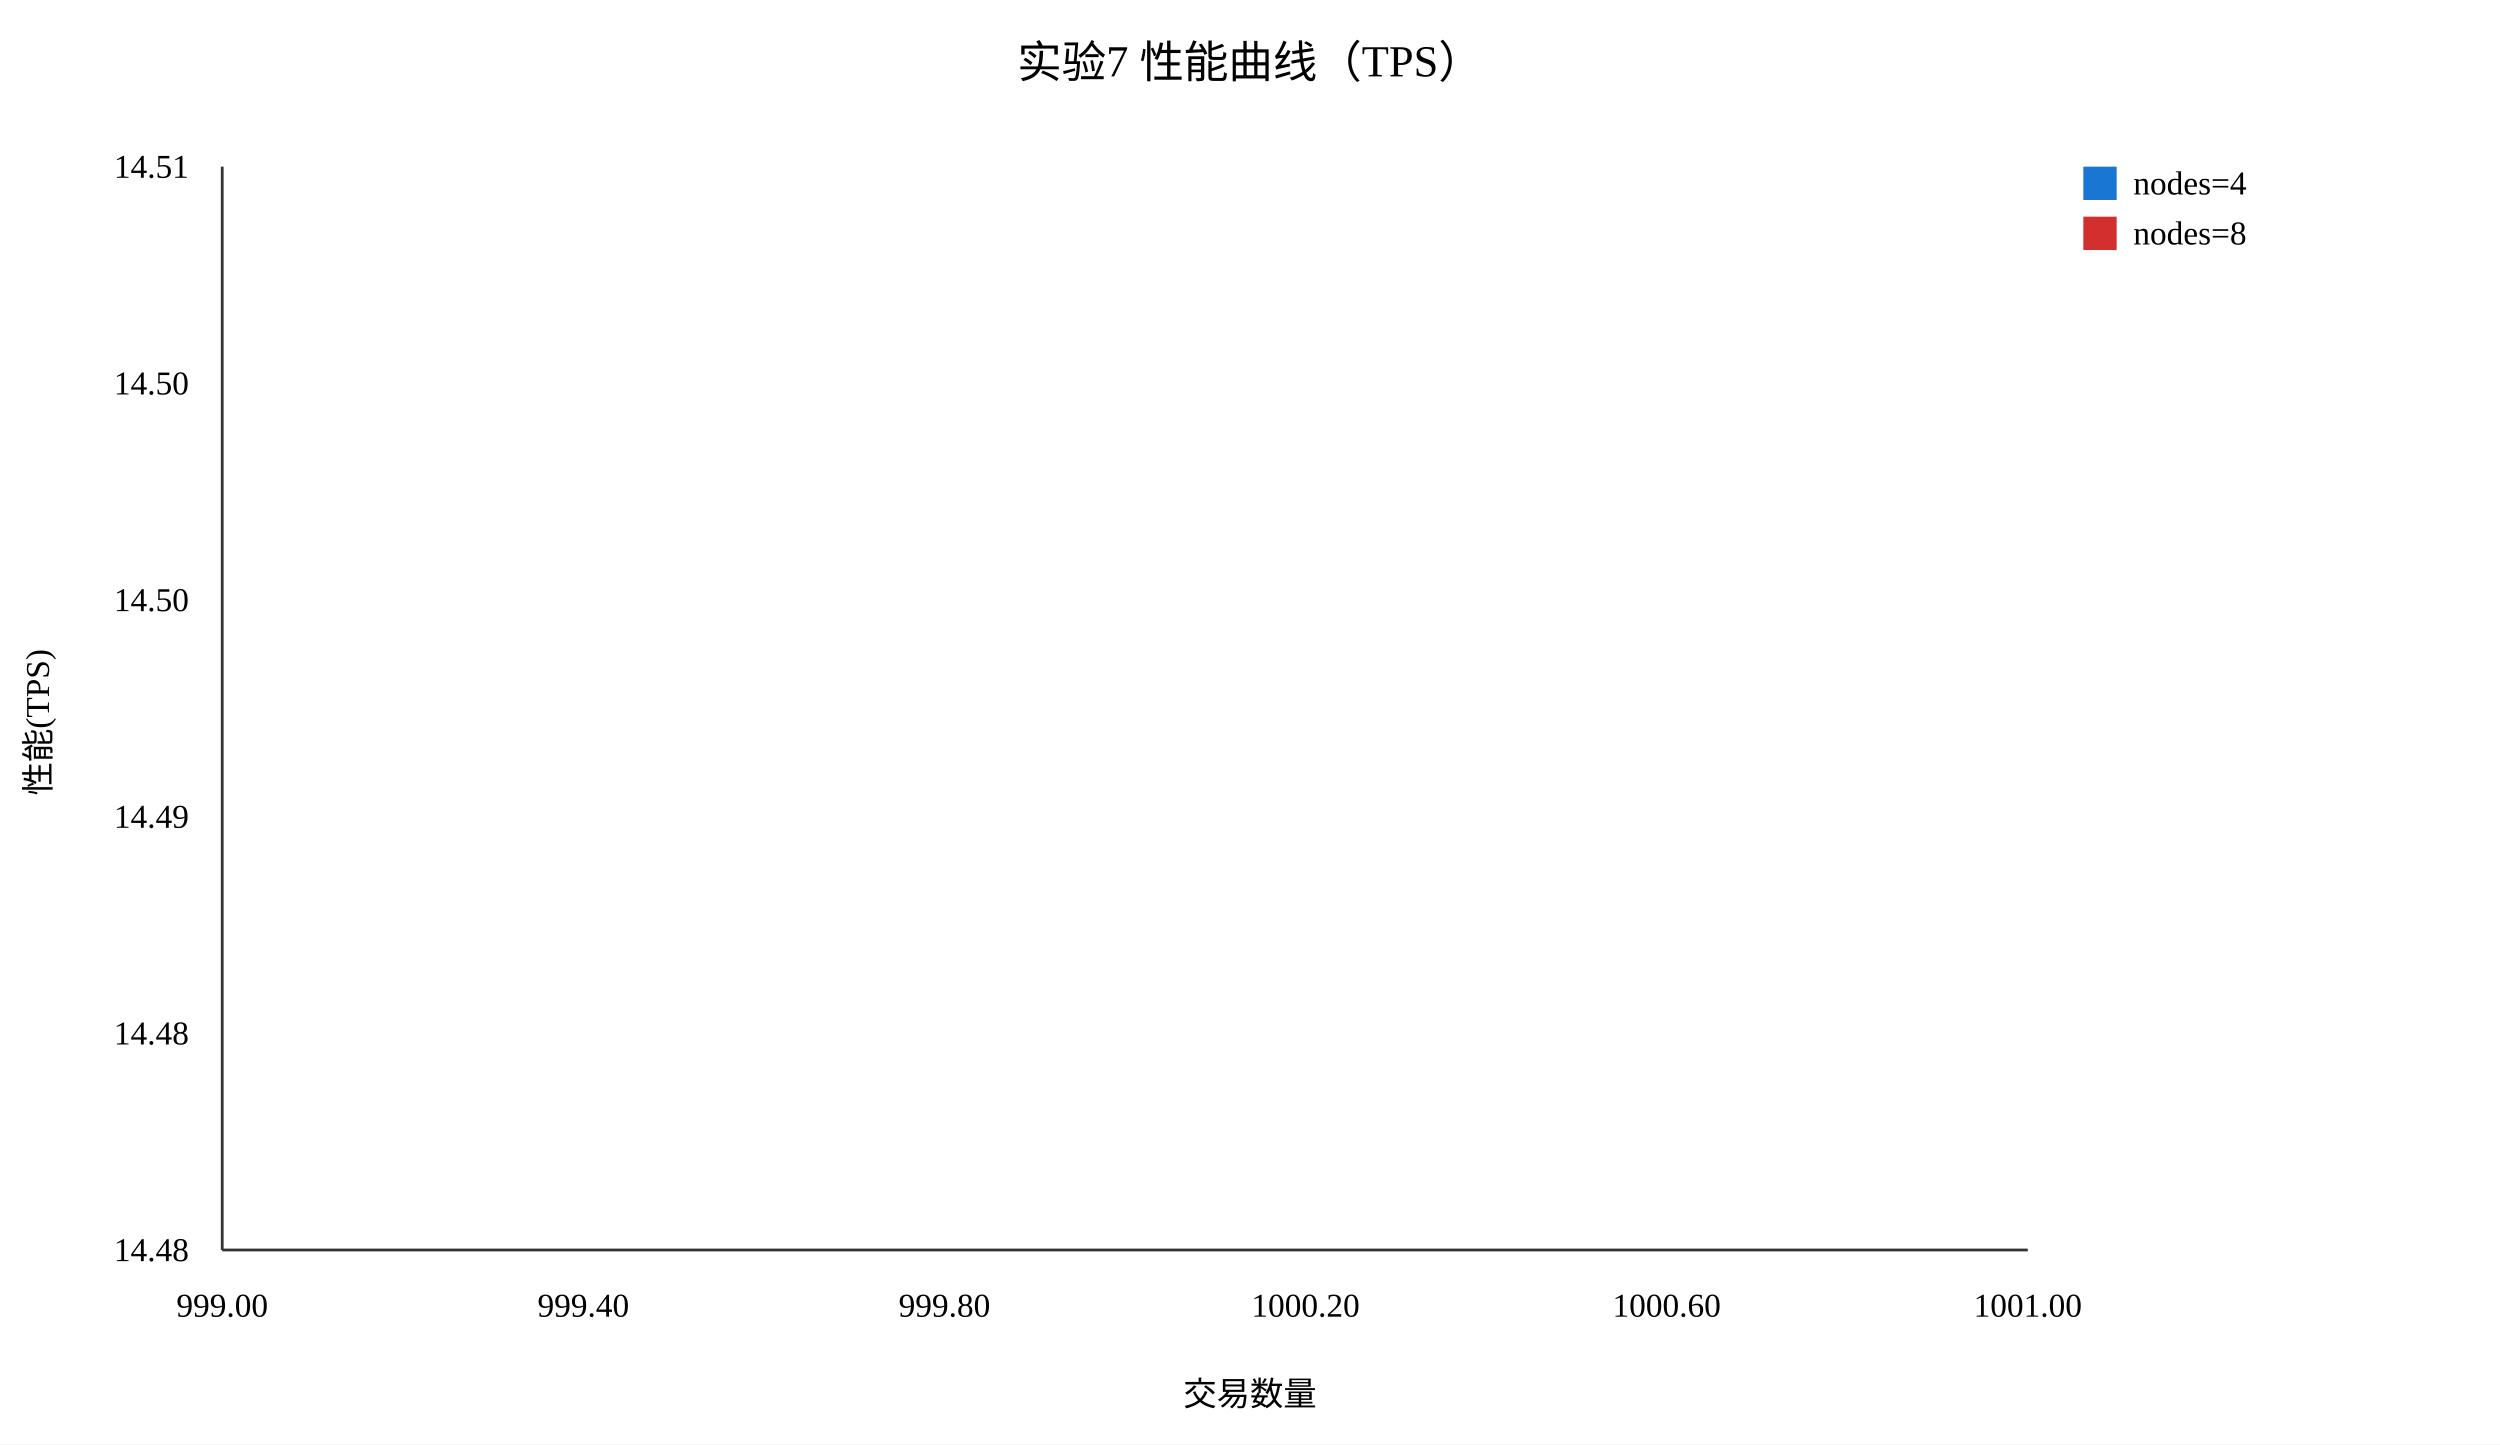
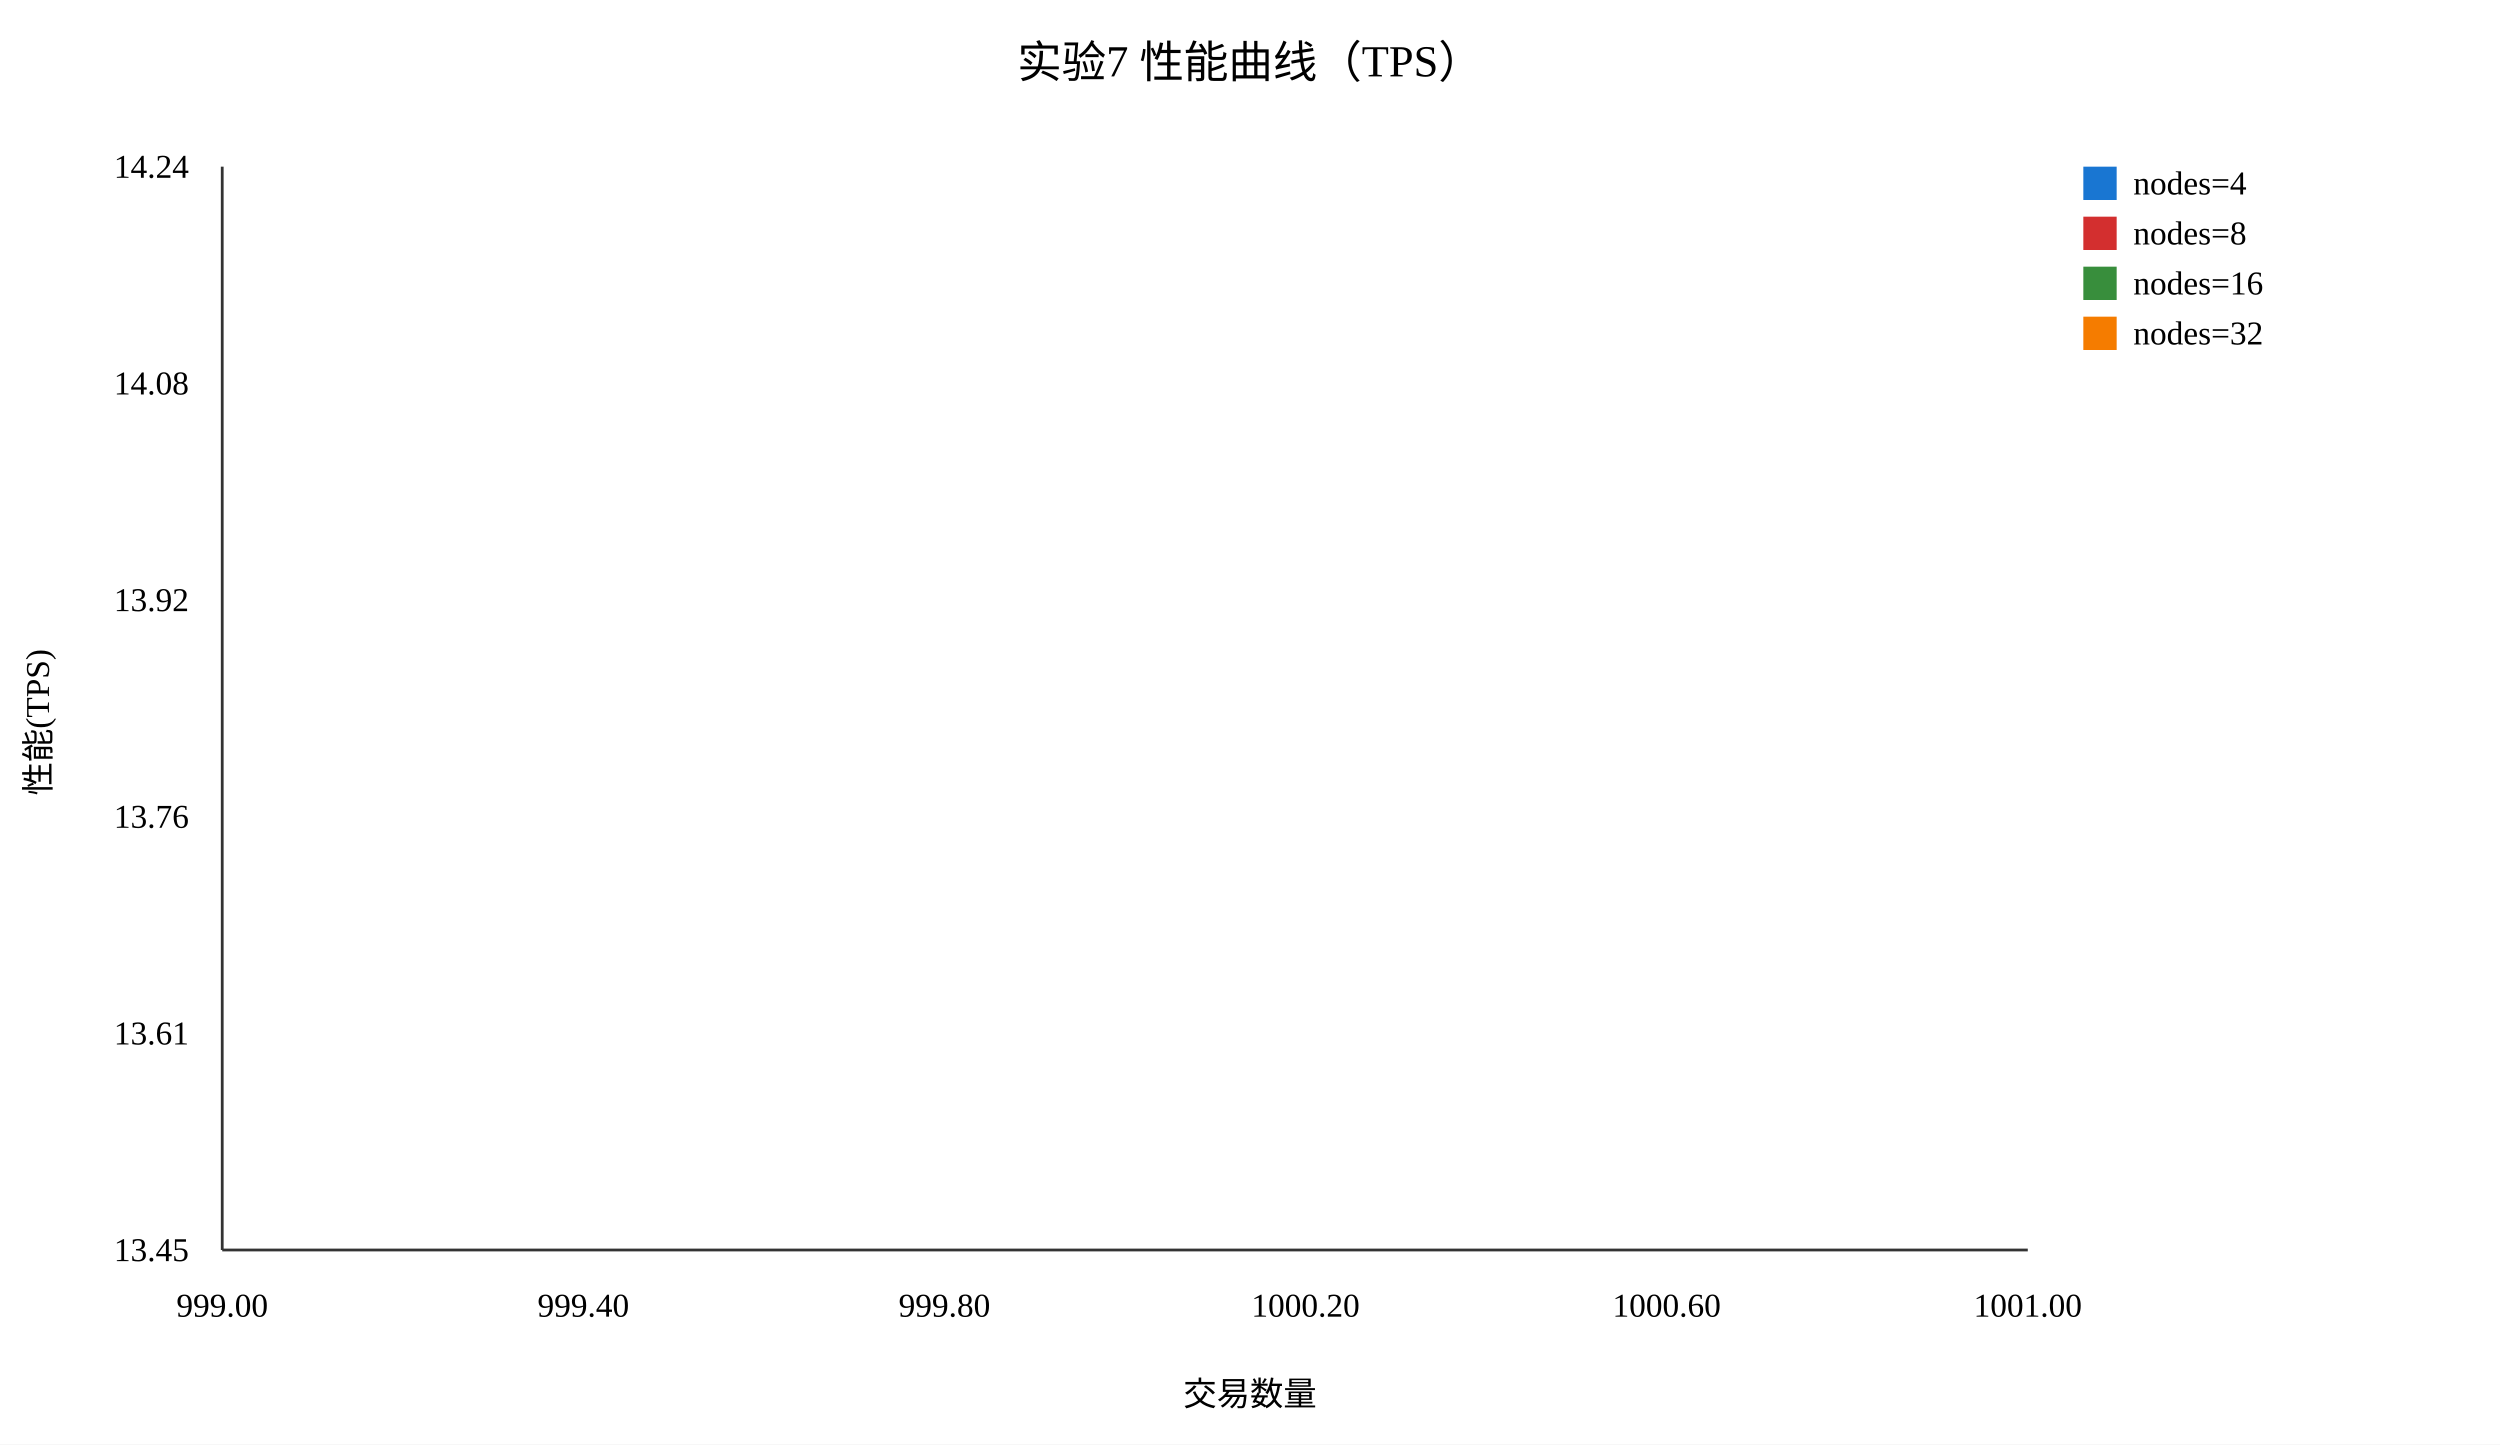
<svg xmlns="http://www.w3.org/2000/svg" width="900" height="520">
  <rect x="0" y="0" width="900" height="520" fill="white" stroke="none" />
  <text x="450.0" y="28" font-size="16" text-anchor="middle">实验7 性能曲线（TPS）</text>
  <line x1="80" y1="60" x2="80" y2="450" stroke="#333" />
  <line x1="80" y1="450" x2="730" y2="450" stroke="#333" />
  <polyline fill="none" stroke="#1976d2" stroke-width="2" points="405.00,60.00" />
-   <polyline fill="none" stroke="#d32f2f" stroke-width="2" points="405.00,450.00" />
+   <polyline fill="none" stroke="#d32f2f" stroke-width="2" points="405.00,131.72" />
+   <polyline fill="none" stroke="#388e3c" stroke-width="2" points="405.00,100.43" />
+   <polyline fill="none" stroke="#f57c00" stroke-width="2" points="405.00,450.00" />
  <text x="80.00" y="474" font-size="12" text-anchor="middle">999.00</text>
  <text x="210.00" y="474" font-size="12" text-anchor="middle">999.40</text>
  <text x="340.00" y="474" font-size="12" text-anchor="middle">999.80</text>
  <text x="470.00" y="474" font-size="12" text-anchor="middle">1000.20</text>
  <text x="600.00" y="474" font-size="12" text-anchor="middle">1000.60</text>
  <text x="730.00" y="474" font-size="12" text-anchor="middle">1001.00</text>
-   <text x="68" y="454.00" font-size="12" text-anchor="end">14.48</text>
-   <text x="68" y="376.00" font-size="12" text-anchor="end">14.48</text>
-   <text x="68" y="298.00" font-size="12" text-anchor="end">14.49</text>
-   <text x="68" y="220.00" font-size="12" text-anchor="end">14.50</text>
-   <text x="68" y="142.00" font-size="12" text-anchor="end">14.50</text>
-   <text x="68" y="64.00" font-size="12" text-anchor="end">14.51</text>
+   <text x="68" y="454.00" font-size="12" text-anchor="end">13.45</text>
+   <text x="68" y="376.00" font-size="12" text-anchor="end">13.61</text>
+   <text x="68" y="298.00" font-size="12" text-anchor="end">13.76</text>
+   <text x="68" y="220.00" font-size="12" text-anchor="end">13.92</text>
+   <text x="68" y="142.00" font-size="12" text-anchor="end">14.08</text>
+   <text x="68" y="64.00" font-size="12" text-anchor="end">14.24</text>
  <text x="450.0" y="506" font-size="12" text-anchor="middle">交易数量</text>
  <text x="18" y="260.0" font-size="12" text-anchor="middle" transform="rotate(-90 18 260.0)">性能(TPS)</text>
  <rect x="750" y="60" width="12" height="12" fill="#1976d2" />
  <text x="768" y="70" font-size="12" text-anchor="start">nodes=4</text>
  <rect x="750" y="78" width="12" height="12" fill="#d32f2f" />
  <text x="768" y="88" font-size="12" text-anchor="start">nodes=8</text>
+   <rect x="750" y="96" width="12" height="12" fill="#388e3c" />
+   <text x="768" y="106" font-size="12" text-anchor="start">nodes=16</text>
+   <rect x="750" y="114" width="12" height="12" fill="#f57c00" />
+   <text x="768" y="124" font-size="12" text-anchor="start">nodes=32</text>
</svg>
